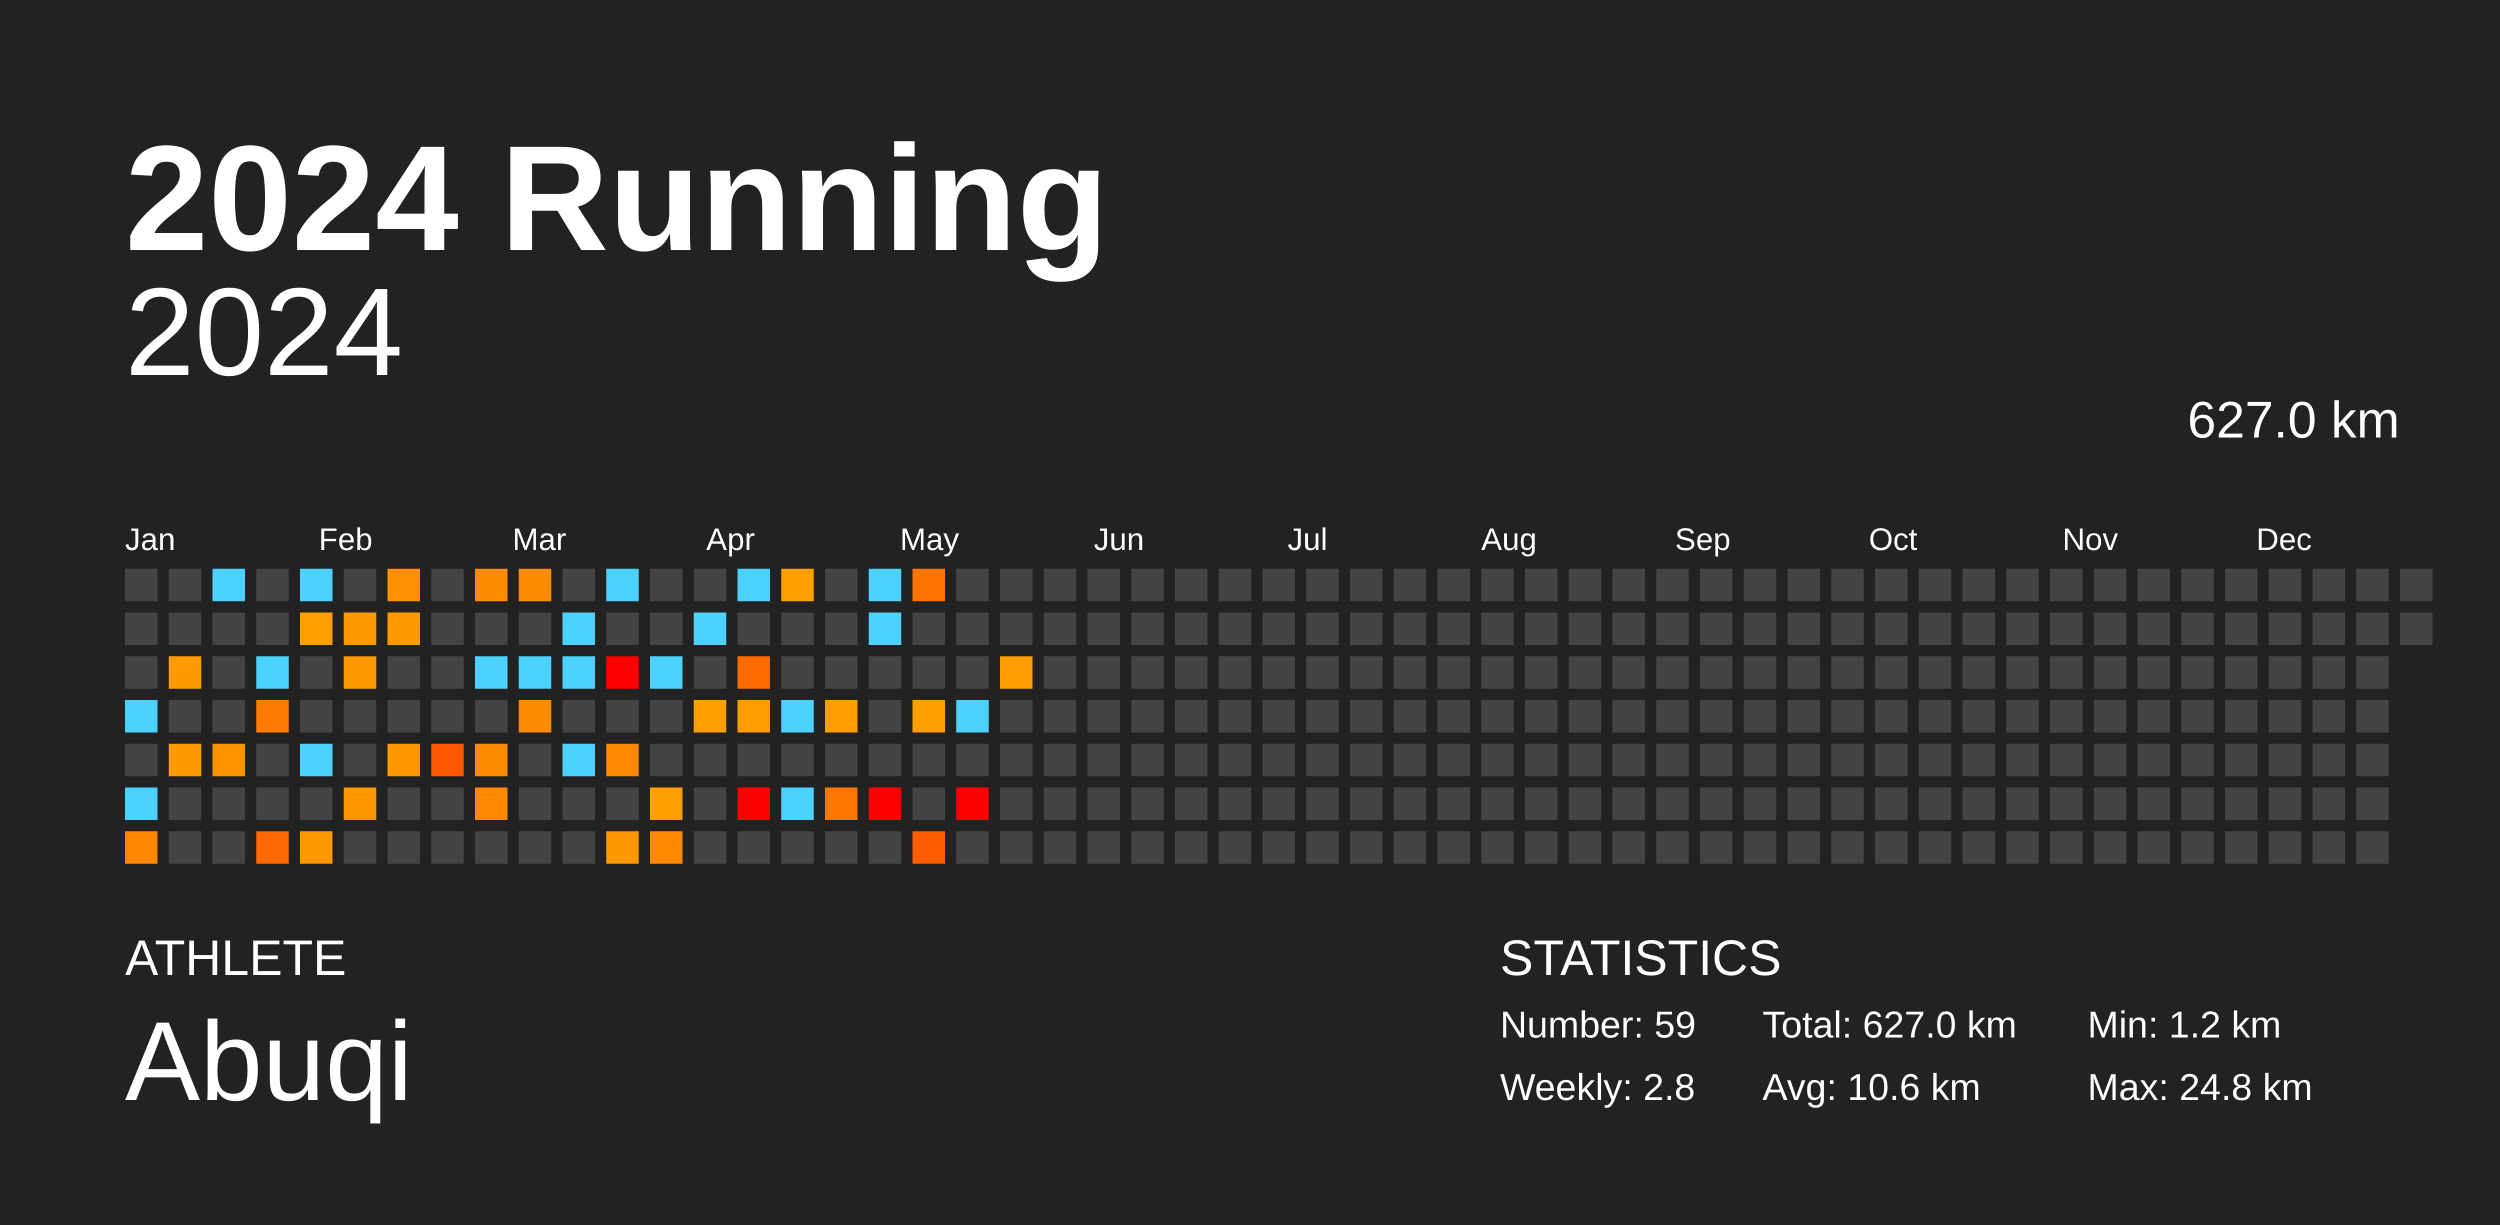
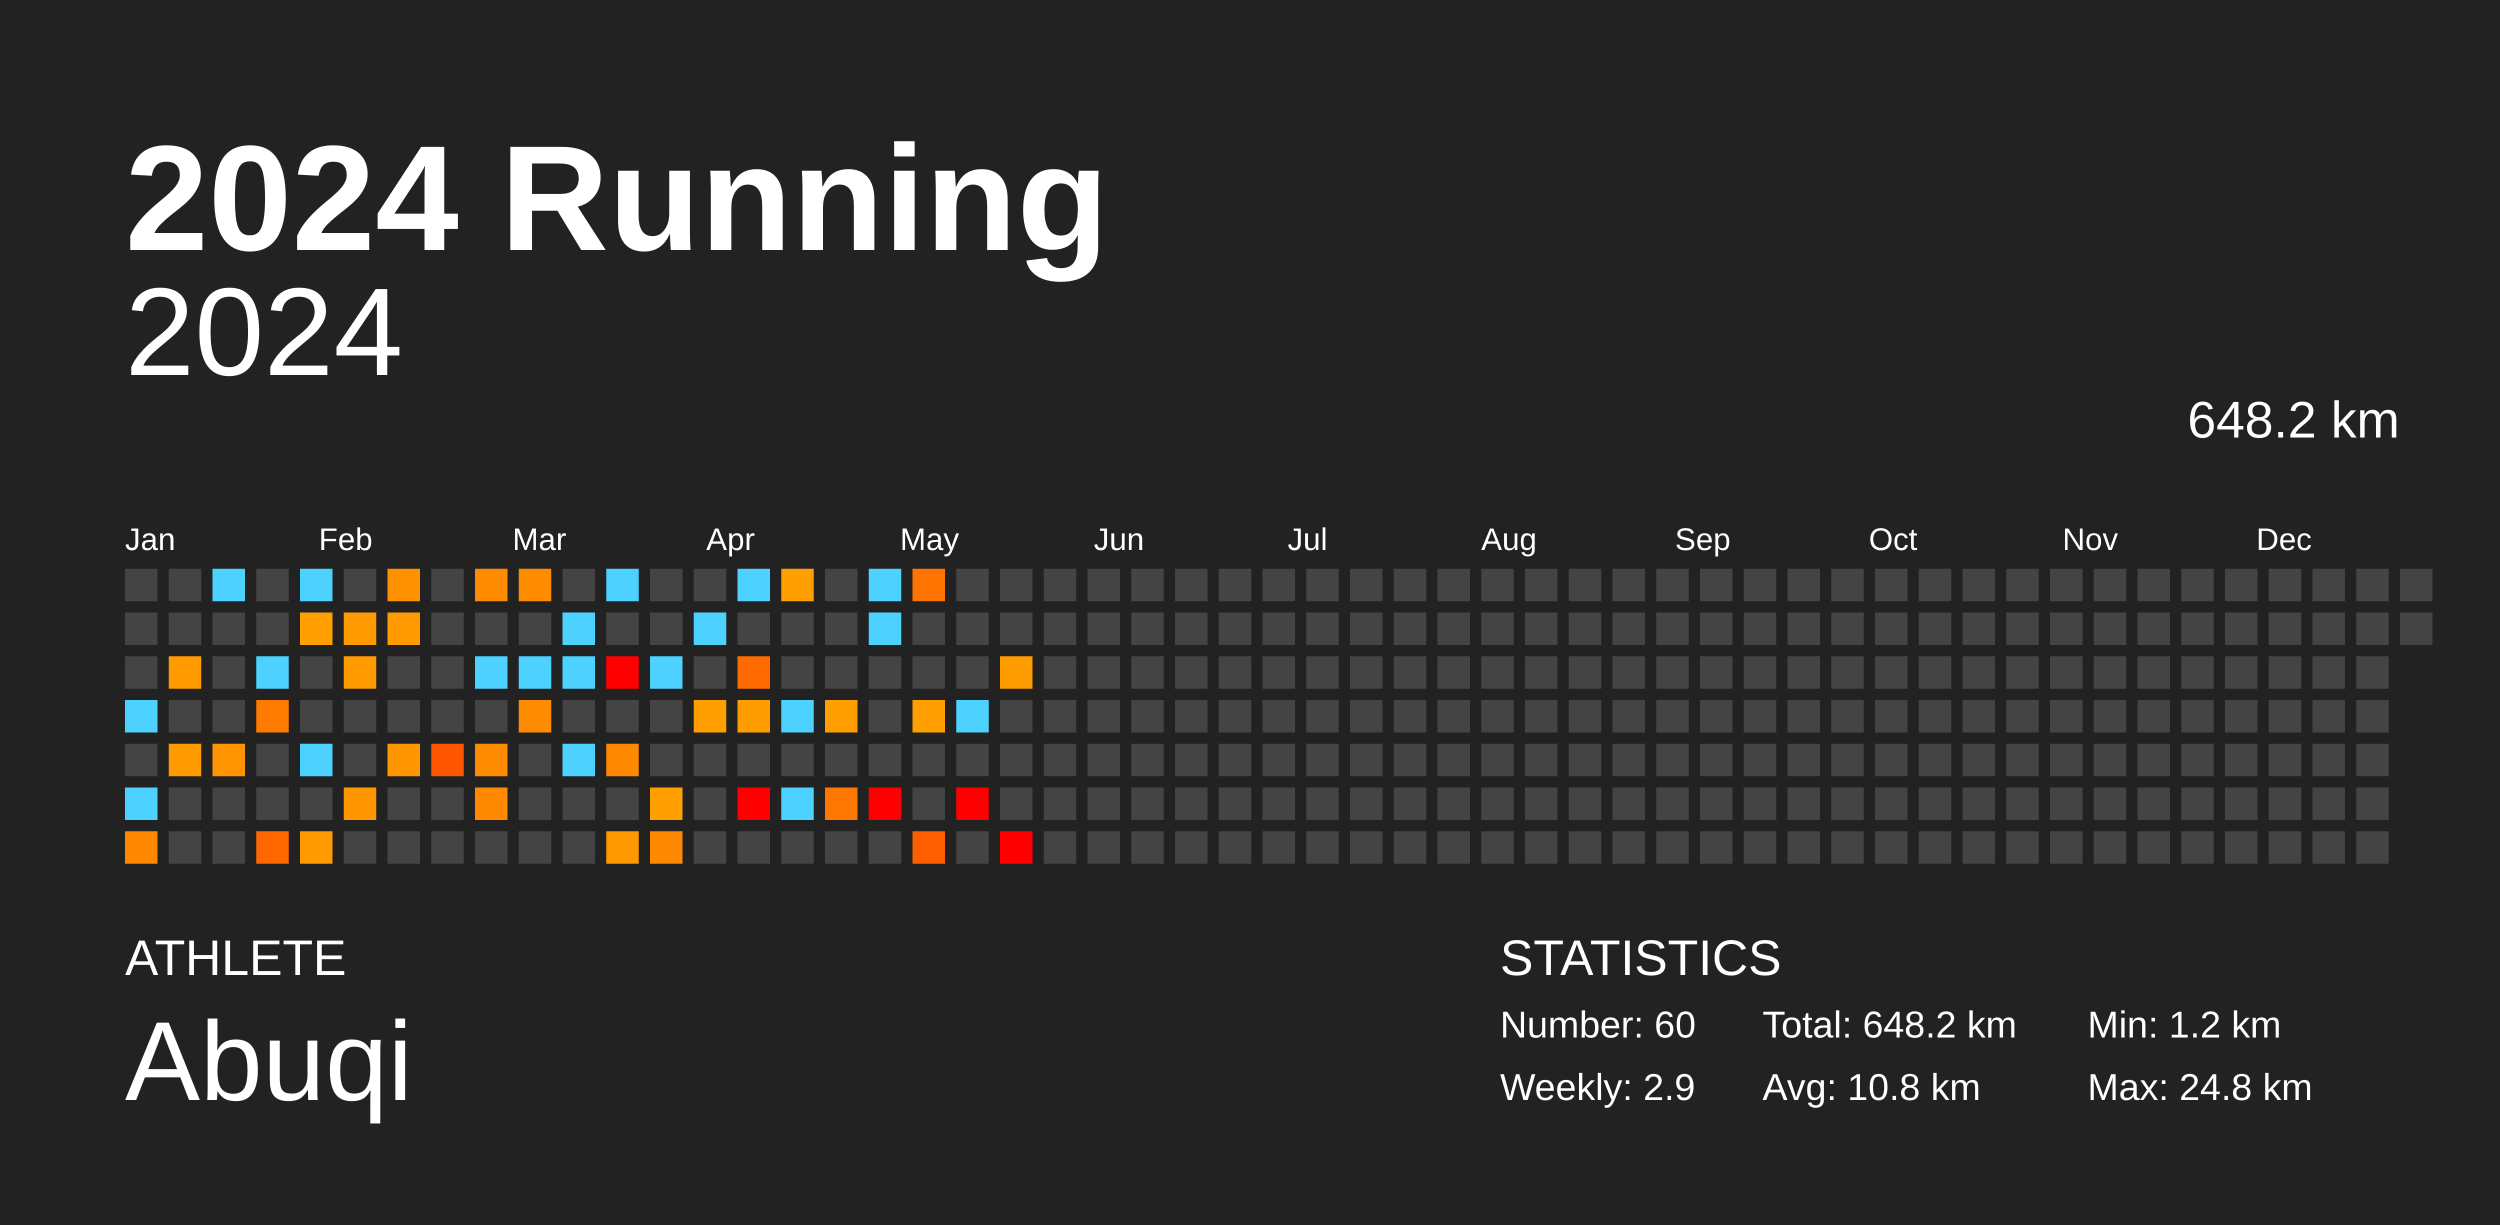
<svg xmlns="http://www.w3.org/2000/svg" baseProfile="full" height="98mm" version="1.1" viewBox="0,0,200,98" width="200mm">
  <defs />
  <rect fill="#222222" height="98" width="200" x="0" y="0" />
  <text fill="#FFFFFF" style="font-size:12px; font-family:Arial; font-weight:bold;" x="10" y="20">2024 Running</text>
  <text fill="#FFFFFF" style="font-size:4px; font-family:Arial" x="10" y="78">ATHLETE</text>
  <text fill="#FFFFFF" style="font-size:9px; font-family:Arial" x="10" y="88">Abuqi</text>
  <text fill="#FFFFFF" style="font-size:4px; font-family:Arial" x="120" y="78">STATISTICS</text>
-   <text fill="#FFFFFF" style="font-size:3px; font-family:Arial" x="120" y="83">Number: 59</text>
-   <text fill="#FFFFFF" style="font-size:3px; font-family:Arial" x="120" y="88">Weekly: 2.8</text>
-   <text fill="#FFFFFF" style="font-size:3px; font-family:Arial" x="141" y="83">Total: 627.0 km</text>
-   <text fill="#FFFFFF" style="font-size:3px; font-family:Arial" x="141" y="88">Avg: 10.6 km</text>
+   <text fill="#FFFFFF" style="font-size:3px; font-family:Arial" x="120" y="83">Number: 60</text>
+   <text fill="#FFFFFF" style="font-size:3px; font-family:Arial" x="120" y="88">Weekly: 2.9</text>
+   <text fill="#FFFFFF" style="font-size:3px; font-family:Arial" x="141" y="83">Total: 648.2 km</text>
+   <text fill="#FFFFFF" style="font-size:3px; font-family:Arial" x="141" y="88">Avg: 10.8 km</text>
  <text fill="#FFFFFF" style="font-size:3px; font-family:Arial" x="167" y="83">Min: 1.2 km</text>
  <text fill="#FFFFFF" style="font-size:3px; font-family:Arial" x="167" y="88">Max: 24.8 km</text>
  <text alignment-baseline="hanging" fill="#FFFFFF" style="font-size:10.0px; font-family:Arial;" x="10" y="30">2024</text>
-   <text alignment-baseline="hanging" fill="#FFFFFF" style="font-size:4.125px; font-family:Arial;" x="175" y="35">627.0 km</text>
+   <text alignment-baseline="hanging" fill="#FFFFFF" style="font-size:4.125px; font-family:Arial;" x="175" y="35">648.2 km</text>
  <text fill="#FFFFFF" style="font-size:2.5px; font-family:Arial" x="10.0" y="44">Jan</text>
  <text fill="#FFFFFF" style="font-size:2.5px; font-family:Arial" x="25.5" y="44">Feb</text>
  <text fill="#FFFFFF" style="font-size:2.5px; font-family:Arial" x="41.0" y="44">Mar</text>
  <text fill="#FFFFFF" style="font-size:2.5px; font-family:Arial" x="56.5" y="44">Apr</text>
  <text fill="#FFFFFF" style="font-size:2.5px; font-family:Arial" x="72.0" y="44">May</text>
  <text fill="#FFFFFF" style="font-size:2.5px; font-family:Arial" x="87.5" y="44">Jun</text>
  <text fill="#FFFFFF" style="font-size:2.5px; font-family:Arial" x="103.0" y="44">Jul</text>
  <text fill="#FFFFFF" style="font-size:2.5px; font-family:Arial" x="118.5" y="44">Aug</text>
  <text fill="#FFFFFF" style="font-size:2.5px; font-family:Arial" x="134.0" y="44">Sep</text>
  <text fill="#FFFFFF" style="font-size:2.5px; font-family:Arial" x="149.5" y="44">Oct</text>
  <text fill="#FFFFFF" style="font-size:2.5px; font-family:Arial" x="165.0" y="44">Nov</text>
  <text fill="#FFFFFF" style="font-size:2.5px; font-family:Arial" x="180.5" y="44">Dec</text>
  <rect fill="#444444" height="2.6" width="2.6" x="10.0" y="45.5" />
  <rect fill="#444444" height="2.6" width="2.6" x="10.0" y="49.0" />
  <rect fill="#444444" height="2.6" width="2.6" x="10.0" y="52.5" />
  <rect fill="#4dd2ff" height="2.6" width="2.6" x="10.0" y="56.0" />
  <rect fill="#444444" height="2.6" width="2.6" x="10.0" y="59.5" />
  <rect fill="#4dd2ff" height="2.6" width="2.6" x="10.0" y="63.0" />
  <rect fill="#ff8800" height="2.6" width="2.6" x="10.0" y="66.5" />
  <rect fill="#444444" height="2.6" width="2.6" x="13.5" y="45.5" />
  <rect fill="#444444" height="2.6" width="2.6" x="13.5" y="49.0" />
  <rect fill="#ff9b00" height="2.6" width="2.6" x="13.5" y="52.5" />
  <rect fill="#444444" height="2.6" width="2.6" x="13.5" y="56.0" />
  <rect fill="#ff9a00" height="2.6" width="2.6" x="13.5" y="59.5" />
  <rect fill="#444444" height="2.6" width="2.6" x="13.5" y="63.0" />
  <rect fill="#444444" height="2.6" width="2.6" x="13.5" y="66.5" />
  <rect fill="#4dd2ff" height="2.6" width="2.6" x="17.0" y="45.5" />
  <rect fill="#444444" height="2.6" width="2.6" x="17.0" y="49.0" />
  <rect fill="#444444" height="2.6" width="2.6" x="17.0" y="52.5" />
  <rect fill="#444444" height="2.6" width="2.6" x="17.0" y="56.0" />
  <rect fill="#ff9400" height="2.6" width="2.6" x="17.0" y="59.5" />
  <rect fill="#444444" height="2.6" width="2.6" x="17.0" y="63.0" />
  <rect fill="#444444" height="2.6" width="2.6" x="17.0" y="66.5" />
  <rect fill="#444444" height="2.6" width="2.6" x="20.5" y="45.5" />
  <rect fill="#444444" height="2.6" width="2.6" x="20.5" y="49.0" />
  <rect fill="#4dd2ff" height="2.6" width="2.6" x="20.5" y="52.5" />
  <rect fill="#ff7a00" height="2.6" width="2.6" x="20.5" y="56.0" />
  <rect fill="#444444" height="2.6" width="2.6" x="20.5" y="59.5" />
  <rect fill="#444444" height="2.6" width="2.6" x="20.5" y="63.0" />
  <rect fill="#ff6800" height="2.6" width="2.6" x="20.5" y="66.5" />
  <rect fill="#4dd2ff" height="2.6" width="2.6" x="24.0" y="45.5" />
  <rect fill="#ffa000" height="2.6" width="2.6" x="24.0" y="49.0" />
  <rect fill="#444444" height="2.6" width="2.6" x="24.0" y="52.5" />
  <rect fill="#444444" height="2.6" width="2.6" x="24.0" y="56.0" />
  <rect fill="#4dd2ff" height="2.6" width="2.6" x="24.0" y="59.5" />
  <rect fill="#444444" height="2.6" width="2.6" x="24.0" y="63.0" />
  <rect fill="#ff9a00" height="2.6" width="2.6" x="24.0" y="66.5" />
  <rect fill="#444444" height="2.6" width="2.6" x="27.5" y="45.5" />
  <rect fill="#ff9b00" height="2.6" width="2.6" x="27.5" y="49.0" />
  <rect fill="#ff9a00" height="2.6" width="2.6" x="27.5" y="52.5" />
  <rect fill="#444444" height="2.6" width="2.6" x="27.5" y="56.0" />
  <rect fill="#444444" height="2.6" width="2.6" x="27.5" y="59.5" />
  <rect fill="#ff9600" height="2.6" width="2.6" x="27.5" y="63.0" />
  <rect fill="#444444" height="2.6" width="2.6" x="27.5" y="66.5" />
  <rect fill="#ff9100" height="2.6" width="2.6" x="31.0" y="45.5" />
  <rect fill="#ff9b00" height="2.6" width="2.6" x="31.0" y="49.0" />
  <rect fill="#444444" height="2.6" width="2.6" x="31.0" y="52.5" />
  <rect fill="#444444" height="2.6" width="2.6" x="31.0" y="56.0" />
  <rect fill="#ff9600" height="2.6" width="2.6" x="31.0" y="59.5" />
  <rect fill="#444444" height="2.6" width="2.6" x="31.0" y="63.0" />
  <rect fill="#444444" height="2.6" width="2.6" x="31.0" y="66.5" />
  <rect fill="#444444" height="2.6" width="2.6" x="34.5" y="45.5" />
  <rect fill="#444444" height="2.6" width="2.6" x="34.5" y="49.0" />
  <rect fill="#444444" height="2.6" width="2.6" x="34.5" y="52.5" />
  <rect fill="#444444" height="2.6" width="2.6" x="34.5" y="56.0" />
  <rect fill="#ff5600" height="2.6" width="2.6" x="34.5" y="59.5" />
  <rect fill="#444444" height="2.6" width="2.6" x="34.5" y="63.0" />
  <rect fill="#444444" height="2.6" width="2.6" x="34.5" y="66.5" />
  <rect fill="#ff8b00" height="2.6" width="2.6" x="38.0" y="45.5" />
  <rect fill="#444444" height="2.6" width="2.6" x="38.0" y="49.0" />
  <rect fill="#4dd2ff" height="2.6" width="2.6" x="38.0" y="52.5" />
  <rect fill="#444444" height="2.6" width="2.6" x="38.0" y="56.0" />
  <rect fill="#ff8b00" height="2.6" width="2.6" x="38.0" y="59.5" />
  <rect fill="#ff8a00" height="2.6" width="2.6" x="38.0" y="63.0" />
  <rect fill="#444444" height="2.6" width="2.6" x="38.0" y="66.5" />
  <rect fill="#ff8b00" height="2.6" width="2.6" x="41.5" y="45.5" />
  <rect fill="#444444" height="2.6" width="2.6" x="41.5" y="49.0" />
  <rect fill="#4dd2ff" height="2.6" width="2.6" x="41.5" y="52.5" />
  <rect fill="#ff8b00" height="2.6" width="2.6" x="41.5" y="56.0" />
  <rect fill="#444444" height="2.6" width="2.6" x="41.5" y="59.5" />
  <rect fill="#444444" height="2.6" width="2.6" x="41.5" y="63.0" />
  <rect fill="#444444" height="2.6" width="2.6" x="41.5" y="66.5" />
  <rect fill="#444444" height="2.6" width="2.6" x="45.0" y="45.5" />
  <rect fill="#4dd2ff" height="2.6" width="2.6" x="45.0" y="49.0" />
  <rect fill="#4dd2ff" height="2.6" width="2.6" x="45.0" y="52.5" />
  <rect fill="#444444" height="2.6" width="2.6" x="45.0" y="56.0" />
  <rect fill="#4dd2ff" height="2.6" width="2.6" x="45.0" y="59.5" />
  <rect fill="#444444" height="2.6" width="2.6" x="45.0" y="63.0" />
  <rect fill="#444444" height="2.6" width="2.6" x="45.0" y="66.5" />
  <rect fill="#4dd2ff" height="2.6" width="2.6" x="48.5" y="45.5" />
  <rect fill="#444444" height="2.6" width="2.6" x="48.5" y="49.0" />
  <rect fill="red" height="2.6" width="2.6" x="48.5" y="52.5" />
  <rect fill="#444444" height="2.6" width="2.6" x="48.5" y="56.0" />
  <rect fill="#ff8900" height="2.6" width="2.6" x="48.5" y="59.5" />
  <rect fill="#444444" height="2.6" width="2.6" x="48.5" y="63.0" />
  <rect fill="#ff9700" height="2.6" width="2.6" x="48.5" y="66.5" />
  <rect fill="#444444" height="2.6" width="2.6" x="52.0" y="45.5" />
  <rect fill="#444444" height="2.6" width="2.6" x="52.0" y="49.0" />
  <rect fill="#4dd2ff" height="2.6" width="2.6" x="52.0" y="52.5" />
  <rect fill="#444444" height="2.6" width="2.6" x="52.0" y="56.0" />
  <rect fill="#444444" height="2.6" width="2.6" x="52.0" y="59.5" />
  <rect fill="#ffa000" height="2.6" width="2.6" x="52.0" y="63.0" />
  <rect fill="#ff8900" height="2.6" width="2.6" x="52.0" y="66.5" />
  <rect fill="#444444" height="2.6" width="2.6" x="55.5" y="45.5" />
  <rect fill="#4dd2ff" height="2.6" width="2.6" x="55.5" y="49.0" />
  <rect fill="#444444" height="2.6" width="2.6" x="55.5" y="52.5" />
  <rect fill="#ff9f00" height="2.6" width="2.6" x="55.5" y="56.0" />
  <rect fill="#444444" height="2.6" width="2.6" x="55.5" y="59.5" />
  <rect fill="#444444" height="2.6" width="2.6" x="55.5" y="63.0" />
  <rect fill="#444444" height="2.6" width="2.6" x="55.5" y="66.5" />
  <rect fill="#4dd2ff" height="2.6" width="2.6" x="59.0" y="45.5" />
  <rect fill="#444444" height="2.6" width="2.6" x="59.0" y="49.0" />
  <rect fill="#ff6b00" height="2.6" width="2.6" x="59.0" y="52.5" />
  <rect fill="#ff9d00" height="2.6" width="2.6" x="59.0" y="56.0" />
  <rect fill="#444444" height="2.6" width="2.6" x="59.0" y="59.5" />
  <rect fill="red" height="2.6" width="2.6" x="59.0" y="63.0" />
  <rect fill="#444444" height="2.6" width="2.6" x="59.0" y="66.5" />
  <rect fill="#ff9f00" height="2.6" width="2.6" x="62.5" y="45.5" />
  <rect fill="#444444" height="2.6" width="2.6" x="62.5" y="49.0" />
  <rect fill="#444444" height="2.6" width="2.6" x="62.5" y="52.5" />
  <rect fill="#4dd2ff" height="2.6" width="2.6" x="62.5" y="56.0" />
  <rect fill="#444444" height="2.6" width="2.6" x="62.5" y="59.5" />
  <rect fill="#4dd2ff" height="2.6" width="2.6" x="62.5" y="63.0" />
  <rect fill="#444444" height="2.6" width="2.6" x="62.5" y="66.5" />
  <rect fill="#444444" height="2.6" width="2.6" x="66.0" y="45.5" />
  <rect fill="#444444" height="2.6" width="2.6" x="66.0" y="49.0" />
  <rect fill="#444444" height="2.6" width="2.6" x="66.0" y="52.5" />
  <rect fill="#ff9e00" height="2.6" width="2.6" x="66.0" y="56.0" />
  <rect fill="#444444" height="2.6" width="2.6" x="66.0" y="59.5" />
  <rect fill="#ff7600" height="2.6" width="2.6" x="66.0" y="63.0" />
  <rect fill="#444444" height="2.6" width="2.6" x="66.0" y="66.5" />
  <rect fill="#4dd2ff" height="2.6" width="2.6" x="69.5" y="45.5" />
  <rect fill="#4dd2ff" height="2.6" width="2.6" x="69.5" y="49.0" />
  <rect fill="#444444" height="2.6" width="2.6" x="69.5" y="52.5" />
  <rect fill="#444444" height="2.6" width="2.6" x="69.5" y="56.0" />
  <rect fill="#444444" height="2.6" width="2.6" x="69.5" y="59.5" />
  <rect fill="red" height="2.6" width="2.6" x="69.5" y="63.0" />
  <rect fill="#444444" height="2.6" width="2.6" x="69.5" y="66.5" />
  <rect fill="#ff7400" height="2.6" width="2.6" x="73.0" y="45.5" />
  <rect fill="#444444" height="2.6" width="2.6" x="73.0" y="49.0" />
  <rect fill="#444444" height="2.6" width="2.6" x="73.0" y="52.5" />
  <rect fill="#ff9f00" height="2.6" width="2.6" x="73.0" y="56.0" />
  <rect fill="#444444" height="2.6" width="2.6" x="73.0" y="59.5" />
  <rect fill="#444444" height="2.6" width="2.6" x="73.0" y="63.0" />
  <rect fill="#ff5e00" height="2.6" width="2.6" x="73.0" y="66.5" />
  <rect fill="#444444" height="2.6" width="2.6" x="76.5" y="45.5" />
  <rect fill="#444444" height="2.6" width="2.6" x="76.5" y="49.0" />
  <rect fill="#444444" height="2.6" width="2.6" x="76.5" y="52.5" />
  <rect fill="#4dd2ff" height="2.6" width="2.6" x="76.5" y="56.0" />
  <rect fill="#444444" height="2.6" width="2.6" x="76.5" y="59.5" />
  <rect fill="red" height="2.6" width="2.6" x="76.5" y="63.0" />
  <rect fill="#444444" height="2.6" width="2.6" x="76.5" y="66.5" />
  <rect fill="#444444" height="2.6" width="2.6" x="80.0" y="45.5" />
  <rect fill="#444444" height="2.6" width="2.6" x="80.0" y="49.0" />
  <rect fill="#ff9c00" height="2.6" width="2.6" x="80.0" y="52.5" />
  <rect fill="#444444" height="2.6" width="2.6" x="80.0" y="56.0" />
  <rect fill="#444444" height="2.6" width="2.6" x="80.0" y="59.5" />
  <rect fill="#444444" height="2.6" width="2.6" x="80.0" y="63.0" />
-   <rect fill="#444444" height="2.6" width="2.6" x="80.0" y="66.5" />
+   <rect fill="red" height="2.6" width="2.6" x="80.0" y="66.5" />
  <rect fill="#444444" height="2.6" width="2.6" x="83.5" y="45.5" />
  <rect fill="#444444" height="2.6" width="2.6" x="83.5" y="49.0" />
  <rect fill="#444444" height="2.6" width="2.6" x="83.5" y="52.5" />
  <rect fill="#444444" height="2.6" width="2.6" x="83.5" y="56.0" />
  <rect fill="#444444" height="2.6" width="2.6" x="83.5" y="59.5" />
  <rect fill="#444444" height="2.6" width="2.6" x="83.5" y="63.0" />
  <rect fill="#444444" height="2.6" width="2.6" x="83.5" y="66.5" />
  <rect fill="#444444" height="2.6" width="2.6" x="87.0" y="45.5" />
  <rect fill="#444444" height="2.6" width="2.6" x="87.0" y="49.0" />
  <rect fill="#444444" height="2.6" width="2.6" x="87.0" y="52.5" />
  <rect fill="#444444" height="2.6" width="2.6" x="87.0" y="56.0" />
  <rect fill="#444444" height="2.6" width="2.6" x="87.0" y="59.5" />
  <rect fill="#444444" height="2.6" width="2.6" x="87.0" y="63.0" />
  <rect fill="#444444" height="2.6" width="2.6" x="87.0" y="66.5" />
  <rect fill="#444444" height="2.6" width="2.6" x="90.5" y="45.5" />
  <rect fill="#444444" height="2.6" width="2.6" x="90.5" y="49.0" />
  <rect fill="#444444" height="2.6" width="2.6" x="90.5" y="52.5" />
  <rect fill="#444444" height="2.6" width="2.6" x="90.5" y="56.0" />
  <rect fill="#444444" height="2.6" width="2.6" x="90.5" y="59.5" />
  <rect fill="#444444" height="2.6" width="2.6" x="90.5" y="63.0" />
  <rect fill="#444444" height="2.6" width="2.6" x="90.5" y="66.5" />
  <rect fill="#444444" height="2.6" width="2.6" x="94.0" y="45.5" />
  <rect fill="#444444" height="2.6" width="2.6" x="94.0" y="49.0" />
  <rect fill="#444444" height="2.6" width="2.6" x="94.0" y="52.5" />
  <rect fill="#444444" height="2.6" width="2.6" x="94.0" y="56.0" />
  <rect fill="#444444" height="2.6" width="2.6" x="94.0" y="59.5" />
  <rect fill="#444444" height="2.6" width="2.6" x="94.0" y="63.0" />
  <rect fill="#444444" height="2.6" width="2.6" x="94.0" y="66.5" />
  <rect fill="#444444" height="2.6" width="2.6" x="97.5" y="45.5" />
  <rect fill="#444444" height="2.6" width="2.6" x="97.5" y="49.0" />
  <rect fill="#444444" height="2.6" width="2.6" x="97.5" y="52.5" />
  <rect fill="#444444" height="2.6" width="2.6" x="97.5" y="56.0" />
  <rect fill="#444444" height="2.6" width="2.6" x="97.5" y="59.5" />
  <rect fill="#444444" height="2.6" width="2.6" x="97.5" y="63.0" />
  <rect fill="#444444" height="2.6" width="2.6" x="97.5" y="66.5" />
  <rect fill="#444444" height="2.6" width="2.6" x="101.0" y="45.5" />
  <rect fill="#444444" height="2.6" width="2.6" x="101.0" y="49.0" />
  <rect fill="#444444" height="2.6" width="2.6" x="101.0" y="52.5" />
  <rect fill="#444444" height="2.6" width="2.6" x="101.0" y="56.0" />
  <rect fill="#444444" height="2.6" width="2.6" x="101.0" y="59.5" />
  <rect fill="#444444" height="2.6" width="2.6" x="101.0" y="63.0" />
  <rect fill="#444444" height="2.6" width="2.6" x="101.0" y="66.5" />
  <rect fill="#444444" height="2.6" width="2.6" x="104.5" y="45.5" />
  <rect fill="#444444" height="2.6" width="2.6" x="104.5" y="49.0" />
  <rect fill="#444444" height="2.6" width="2.6" x="104.5" y="52.5" />
  <rect fill="#444444" height="2.6" width="2.6" x="104.5" y="56.0" />
  <rect fill="#444444" height="2.6" width="2.6" x="104.5" y="59.5" />
  <rect fill="#444444" height="2.6" width="2.6" x="104.5" y="63.0" />
  <rect fill="#444444" height="2.6" width="2.6" x="104.5" y="66.5" />
  <rect fill="#444444" height="2.6" width="2.6" x="108.0" y="45.5" />
  <rect fill="#444444" height="2.6" width="2.6" x="108.0" y="49.0" />
  <rect fill="#444444" height="2.6" width="2.6" x="108.0" y="52.5" />
  <rect fill="#444444" height="2.6" width="2.6" x="108.0" y="56.0" />
  <rect fill="#444444" height="2.6" width="2.6" x="108.0" y="59.5" />
  <rect fill="#444444" height="2.6" width="2.6" x="108.0" y="63.0" />
  <rect fill="#444444" height="2.6" width="2.6" x="108.0" y="66.5" />
  <rect fill="#444444" height="2.6" width="2.6" x="111.5" y="45.5" />
  <rect fill="#444444" height="2.6" width="2.6" x="111.5" y="49.0" />
  <rect fill="#444444" height="2.6" width="2.6" x="111.5" y="52.5" />
  <rect fill="#444444" height="2.6" width="2.6" x="111.5" y="56.0" />
  <rect fill="#444444" height="2.6" width="2.6" x="111.5" y="59.5" />
  <rect fill="#444444" height="2.6" width="2.6" x="111.5" y="63.0" />
  <rect fill="#444444" height="2.6" width="2.6" x="111.5" y="66.5" />
  <rect fill="#444444" height="2.6" width="2.6" x="115.0" y="45.5" />
  <rect fill="#444444" height="2.6" width="2.6" x="115.0" y="49.0" />
  <rect fill="#444444" height="2.6" width="2.6" x="115.0" y="52.5" />
  <rect fill="#444444" height="2.6" width="2.6" x="115.0" y="56.0" />
  <rect fill="#444444" height="2.6" width="2.6" x="115.0" y="59.5" />
  <rect fill="#444444" height="2.6" width="2.6" x="115.0" y="63.0" />
  <rect fill="#444444" height="2.6" width="2.6" x="115.0" y="66.5" />
  <rect fill="#444444" height="2.6" width="2.6" x="118.5" y="45.5" />
  <rect fill="#444444" height="2.6" width="2.6" x="118.5" y="49.0" />
  <rect fill="#444444" height="2.6" width="2.6" x="118.5" y="52.5" />
  <rect fill="#444444" height="2.6" width="2.6" x="118.5" y="56.0" />
  <rect fill="#444444" height="2.6" width="2.6" x="118.5" y="59.5" />
  <rect fill="#444444" height="2.6" width="2.6" x="118.5" y="63.0" />
  <rect fill="#444444" height="2.6" width="2.6" x="118.5" y="66.5" />
  <rect fill="#444444" height="2.6" width="2.6" x="122.0" y="45.5" />
  <rect fill="#444444" height="2.6" width="2.6" x="122.0" y="49.0" />
  <rect fill="#444444" height="2.6" width="2.6" x="122.0" y="52.5" />
  <rect fill="#444444" height="2.6" width="2.6" x="122.0" y="56.0" />
  <rect fill="#444444" height="2.6" width="2.6" x="122.0" y="59.5" />
  <rect fill="#444444" height="2.6" width="2.6" x="122.0" y="63.0" />
  <rect fill="#444444" height="2.6" width="2.6" x="122.0" y="66.5" />
  <rect fill="#444444" height="2.6" width="2.6" x="125.5" y="45.5" />
  <rect fill="#444444" height="2.6" width="2.6" x="125.5" y="49.0" />
  <rect fill="#444444" height="2.6" width="2.6" x="125.5" y="52.5" />
  <rect fill="#444444" height="2.6" width="2.6" x="125.5" y="56.0" />
  <rect fill="#444444" height="2.6" width="2.6" x="125.5" y="59.5" />
  <rect fill="#444444" height="2.6" width="2.6" x="125.5" y="63.0" />
  <rect fill="#444444" height="2.6" width="2.6" x="125.5" y="66.5" />
  <rect fill="#444444" height="2.6" width="2.6" x="129.0" y="45.5" />
  <rect fill="#444444" height="2.6" width="2.6" x="129.0" y="49.0" />
  <rect fill="#444444" height="2.6" width="2.6" x="129.0" y="52.5" />
  <rect fill="#444444" height="2.6" width="2.6" x="129.0" y="56.0" />
  <rect fill="#444444" height="2.6" width="2.6" x="129.0" y="59.5" />
  <rect fill="#444444" height="2.6" width="2.6" x="129.0" y="63.0" />
  <rect fill="#444444" height="2.6" width="2.6" x="129.0" y="66.5" />
  <rect fill="#444444" height="2.6" width="2.6" x="132.5" y="45.5" />
  <rect fill="#444444" height="2.6" width="2.6" x="132.5" y="49.0" />
  <rect fill="#444444" height="2.6" width="2.6" x="132.5" y="52.5" />
  <rect fill="#444444" height="2.6" width="2.6" x="132.5" y="56.0" />
  <rect fill="#444444" height="2.6" width="2.6" x="132.5" y="59.5" />
  <rect fill="#444444" height="2.6" width="2.6" x="132.5" y="63.0" />
  <rect fill="#444444" height="2.6" width="2.6" x="132.5" y="66.5" />
  <rect fill="#444444" height="2.6" width="2.6" x="136.0" y="45.5" />
  <rect fill="#444444" height="2.6" width="2.6" x="136.0" y="49.0" />
  <rect fill="#444444" height="2.6" width="2.6" x="136.0" y="52.5" />
  <rect fill="#444444" height="2.6" width="2.6" x="136.0" y="56.0" />
  <rect fill="#444444" height="2.6" width="2.6" x="136.0" y="59.5" />
  <rect fill="#444444" height="2.6" width="2.6" x="136.0" y="63.0" />
  <rect fill="#444444" height="2.6" width="2.6" x="136.0" y="66.5" />
  <rect fill="#444444" height="2.6" width="2.6" x="139.5" y="45.5" />
  <rect fill="#444444" height="2.6" width="2.6" x="139.5" y="49.0" />
  <rect fill="#444444" height="2.6" width="2.6" x="139.5" y="52.5" />
  <rect fill="#444444" height="2.6" width="2.6" x="139.5" y="56.0" />
  <rect fill="#444444" height="2.6" width="2.6" x="139.5" y="59.5" />
  <rect fill="#444444" height="2.6" width="2.6" x="139.5" y="63.0" />
  <rect fill="#444444" height="2.6" width="2.6" x="139.5" y="66.5" />
  <rect fill="#444444" height="2.6" width="2.6" x="143.0" y="45.5" />
  <rect fill="#444444" height="2.6" width="2.6" x="143.0" y="49.0" />
  <rect fill="#444444" height="2.6" width="2.6" x="143.0" y="52.5" />
  <rect fill="#444444" height="2.6" width="2.6" x="143.0" y="56.0" />
  <rect fill="#444444" height="2.6" width="2.6" x="143.0" y="59.5" />
  <rect fill="#444444" height="2.6" width="2.6" x="143.0" y="63.0" />
  <rect fill="#444444" height="2.6" width="2.6" x="143.0" y="66.5" />
  <rect fill="#444444" height="2.6" width="2.6" x="146.5" y="45.5" />
  <rect fill="#444444" height="2.6" width="2.6" x="146.5" y="49.0" />
  <rect fill="#444444" height="2.6" width="2.6" x="146.5" y="52.5" />
  <rect fill="#444444" height="2.6" width="2.6" x="146.5" y="56.0" />
  <rect fill="#444444" height="2.6" width="2.6" x="146.5" y="59.5" />
  <rect fill="#444444" height="2.6" width="2.6" x="146.5" y="63.0" />
  <rect fill="#444444" height="2.6" width="2.6" x="146.5" y="66.5" />
  <rect fill="#444444" height="2.6" width="2.6" x="150.0" y="45.5" />
  <rect fill="#444444" height="2.6" width="2.6" x="150.0" y="49.0" />
  <rect fill="#444444" height="2.6" width="2.6" x="150.0" y="52.5" />
  <rect fill="#444444" height="2.6" width="2.6" x="150.0" y="56.0" />
  <rect fill="#444444" height="2.6" width="2.6" x="150.0" y="59.5" />
  <rect fill="#444444" height="2.6" width="2.6" x="150.0" y="63.0" />
  <rect fill="#444444" height="2.6" width="2.6" x="150.0" y="66.5" />
  <rect fill="#444444" height="2.6" width="2.6" x="153.5" y="45.5" />
  <rect fill="#444444" height="2.6" width="2.6" x="153.5" y="49.0" />
  <rect fill="#444444" height="2.6" width="2.6" x="153.5" y="52.5" />
  <rect fill="#444444" height="2.6" width="2.6" x="153.5" y="56.0" />
  <rect fill="#444444" height="2.6" width="2.6" x="153.5" y="59.5" />
  <rect fill="#444444" height="2.6" width="2.6" x="153.5" y="63.0" />
  <rect fill="#444444" height="2.6" width="2.6" x="153.5" y="66.5" />
  <rect fill="#444444" height="2.6" width="2.6" x="157.0" y="45.5" />
  <rect fill="#444444" height="2.6" width="2.6" x="157.0" y="49.0" />
  <rect fill="#444444" height="2.6" width="2.6" x="157.0" y="52.5" />
  <rect fill="#444444" height="2.6" width="2.6" x="157.0" y="56.0" />
  <rect fill="#444444" height="2.6" width="2.6" x="157.0" y="59.5" />
  <rect fill="#444444" height="2.6" width="2.6" x="157.0" y="63.0" />
  <rect fill="#444444" height="2.6" width="2.6" x="157.0" y="66.5" />
  <rect fill="#444444" height="2.6" width="2.6" x="160.5" y="45.5" />
  <rect fill="#444444" height="2.6" width="2.6" x="160.5" y="49.0" />
  <rect fill="#444444" height="2.6" width="2.6" x="160.5" y="52.5" />
  <rect fill="#444444" height="2.6" width="2.6" x="160.5" y="56.0" />
  <rect fill="#444444" height="2.6" width="2.6" x="160.5" y="59.5" />
  <rect fill="#444444" height="2.6" width="2.6" x="160.5" y="63.0" />
  <rect fill="#444444" height="2.6" width="2.6" x="160.5" y="66.5" />
  <rect fill="#444444" height="2.6" width="2.6" x="164.0" y="45.5" />
  <rect fill="#444444" height="2.6" width="2.6" x="164.0" y="49.0" />
  <rect fill="#444444" height="2.6" width="2.6" x="164.0" y="52.5" />
  <rect fill="#444444" height="2.6" width="2.6" x="164.0" y="56.0" />
  <rect fill="#444444" height="2.6" width="2.6" x="164.0" y="59.5" />
  <rect fill="#444444" height="2.6" width="2.6" x="164.0" y="63.0" />
  <rect fill="#444444" height="2.6" width="2.6" x="164.0" y="66.5" />
  <rect fill="#444444" height="2.6" width="2.6" x="167.5" y="45.5" />
  <rect fill="#444444" height="2.6" width="2.6" x="167.5" y="49.0" />
  <rect fill="#444444" height="2.6" width="2.6" x="167.5" y="52.5" />
  <rect fill="#444444" height="2.6" width="2.6" x="167.5" y="56.0" />
  <rect fill="#444444" height="2.6" width="2.6" x="167.5" y="59.5" />
  <rect fill="#444444" height="2.6" width="2.6" x="167.5" y="63.0" />
  <rect fill="#444444" height="2.6" width="2.6" x="167.5" y="66.5" />
  <rect fill="#444444" height="2.6" width="2.6" x="171.0" y="45.5" />
  <rect fill="#444444" height="2.6" width="2.6" x="171.0" y="49.0" />
  <rect fill="#444444" height="2.6" width="2.6" x="171.0" y="52.5" />
  <rect fill="#444444" height="2.6" width="2.6" x="171.0" y="56.0" />
  <rect fill="#444444" height="2.6" width="2.6" x="171.0" y="59.5" />
  <rect fill="#444444" height="2.6" width="2.6" x="171.0" y="63.0" />
  <rect fill="#444444" height="2.6" width="2.6" x="171.0" y="66.5" />
  <rect fill="#444444" height="2.6" width="2.6" x="174.5" y="45.5" />
  <rect fill="#444444" height="2.6" width="2.6" x="174.5" y="49.0" />
  <rect fill="#444444" height="2.6" width="2.6" x="174.5" y="52.5" />
  <rect fill="#444444" height="2.6" width="2.6" x="174.5" y="56.0" />
  <rect fill="#444444" height="2.6" width="2.6" x="174.5" y="59.5" />
  <rect fill="#444444" height="2.6" width="2.6" x="174.5" y="63.0" />
  <rect fill="#444444" height="2.6" width="2.6" x="174.5" y="66.5" />
  <rect fill="#444444" height="2.6" width="2.6" x="178.0" y="45.5" />
  <rect fill="#444444" height="2.6" width="2.6" x="178.0" y="49.0" />
  <rect fill="#444444" height="2.6" width="2.6" x="178.0" y="52.5" />
  <rect fill="#444444" height="2.6" width="2.6" x="178.0" y="56.0" />
  <rect fill="#444444" height="2.6" width="2.6" x="178.0" y="59.5" />
  <rect fill="#444444" height="2.6" width="2.6" x="178.0" y="63.0" />
  <rect fill="#444444" height="2.6" width="2.6" x="178.0" y="66.5" />
  <rect fill="#444444" height="2.6" width="2.6" x="181.5" y="45.5" />
  <rect fill="#444444" height="2.6" width="2.6" x="181.5" y="49.0" />
  <rect fill="#444444" height="2.6" width="2.6" x="181.5" y="52.5" />
  <rect fill="#444444" height="2.6" width="2.6" x="181.5" y="56.0" />
  <rect fill="#444444" height="2.6" width="2.6" x="181.5" y="59.5" />
  <rect fill="#444444" height="2.6" width="2.6" x="181.5" y="63.0" />
  <rect fill="#444444" height="2.6" width="2.6" x="181.5" y="66.5" />
  <rect fill="#444444" height="2.6" width="2.6" x="185.0" y="45.5" />
  <rect fill="#444444" height="2.6" width="2.6" x="185.0" y="49.0" />
  <rect fill="#444444" height="2.6" width="2.6" x="185.0" y="52.5" />
  <rect fill="#444444" height="2.6" width="2.6" x="185.0" y="56.0" />
  <rect fill="#444444" height="2.6" width="2.6" x="185.0" y="59.5" />
  <rect fill="#444444" height="2.6" width="2.6" x="185.0" y="63.0" />
  <rect fill="#444444" height="2.6" width="2.6" x="185.0" y="66.5" />
  <rect fill="#444444" height="2.6" width="2.6" x="188.5" y="45.5" />
  <rect fill="#444444" height="2.6" width="2.6" x="188.5" y="49.0" />
  <rect fill="#444444" height="2.6" width="2.6" x="188.5" y="52.5" />
  <rect fill="#444444" height="2.6" width="2.6" x="188.5" y="56.0" />
  <rect fill="#444444" height="2.6" width="2.6" x="188.5" y="59.5" />
  <rect fill="#444444" height="2.6" width="2.6" x="188.5" y="63.0" />
  <rect fill="#444444" height="2.6" width="2.6" x="188.5" y="66.5" />
  <rect fill="#444444" height="2.6" width="2.6" x="192.0" y="45.5" />
  <rect fill="#444444" height="2.6" width="2.6" x="192.0" y="49.0" />
</svg>
